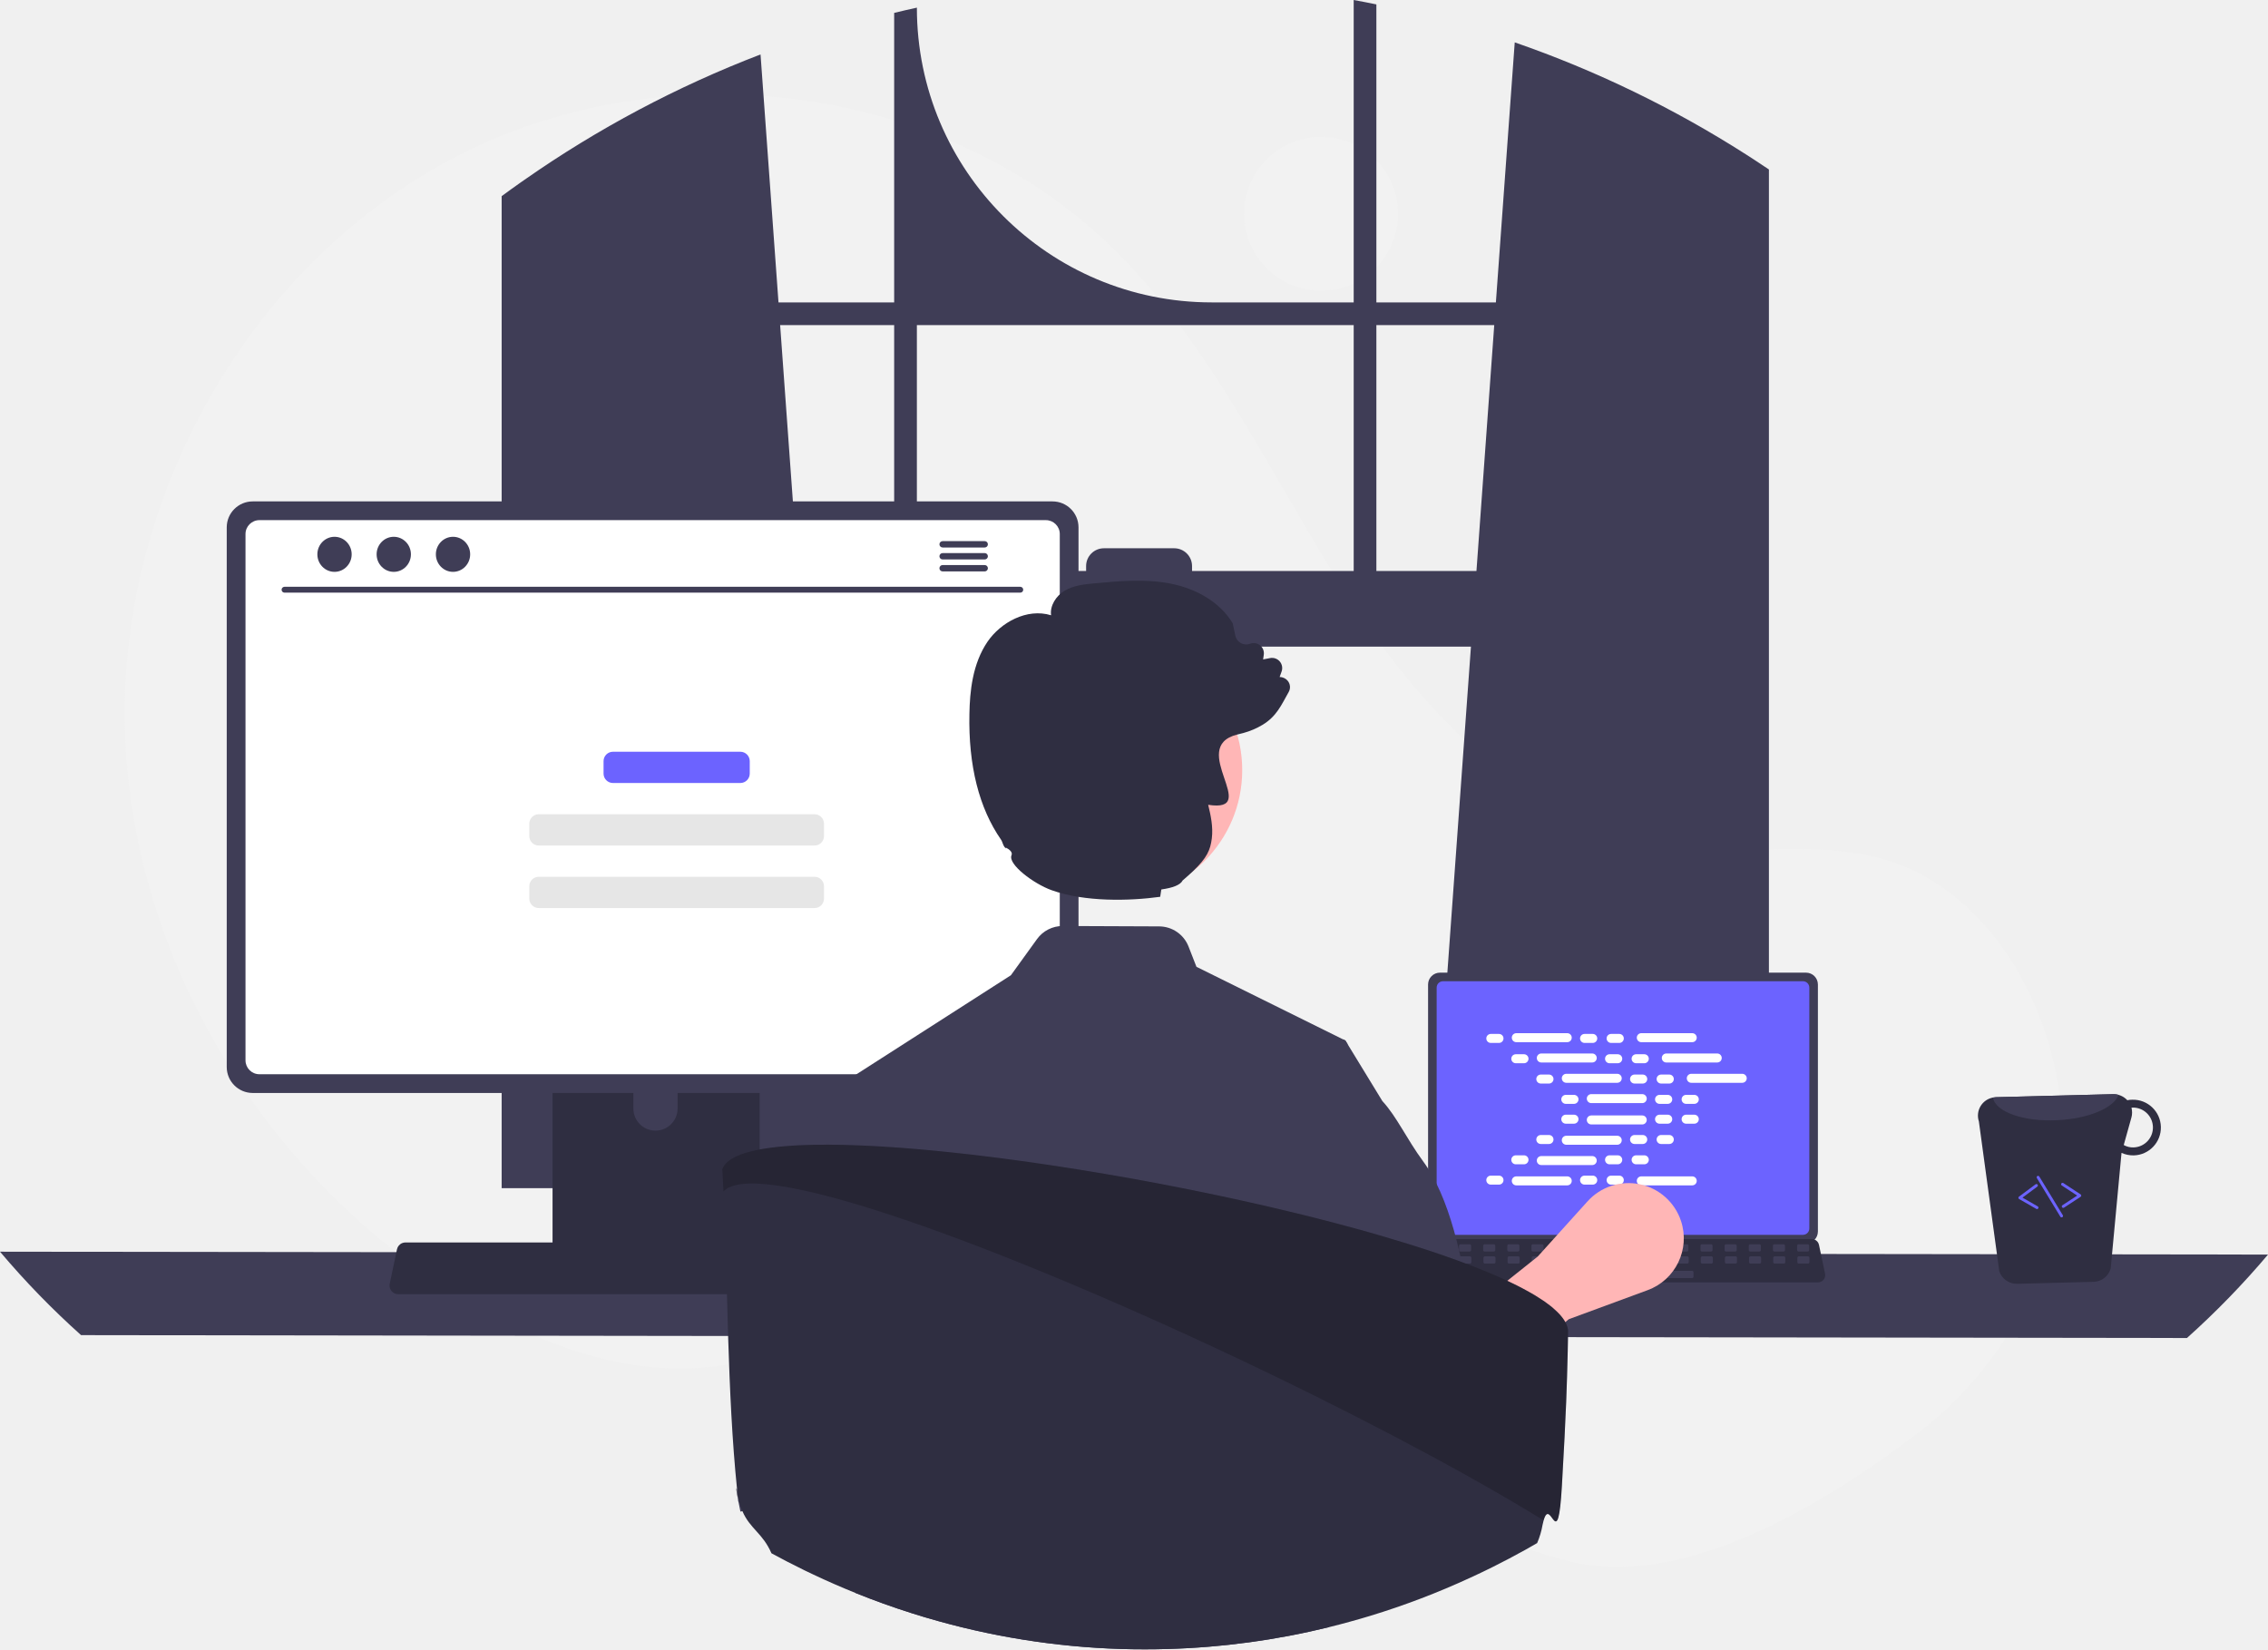
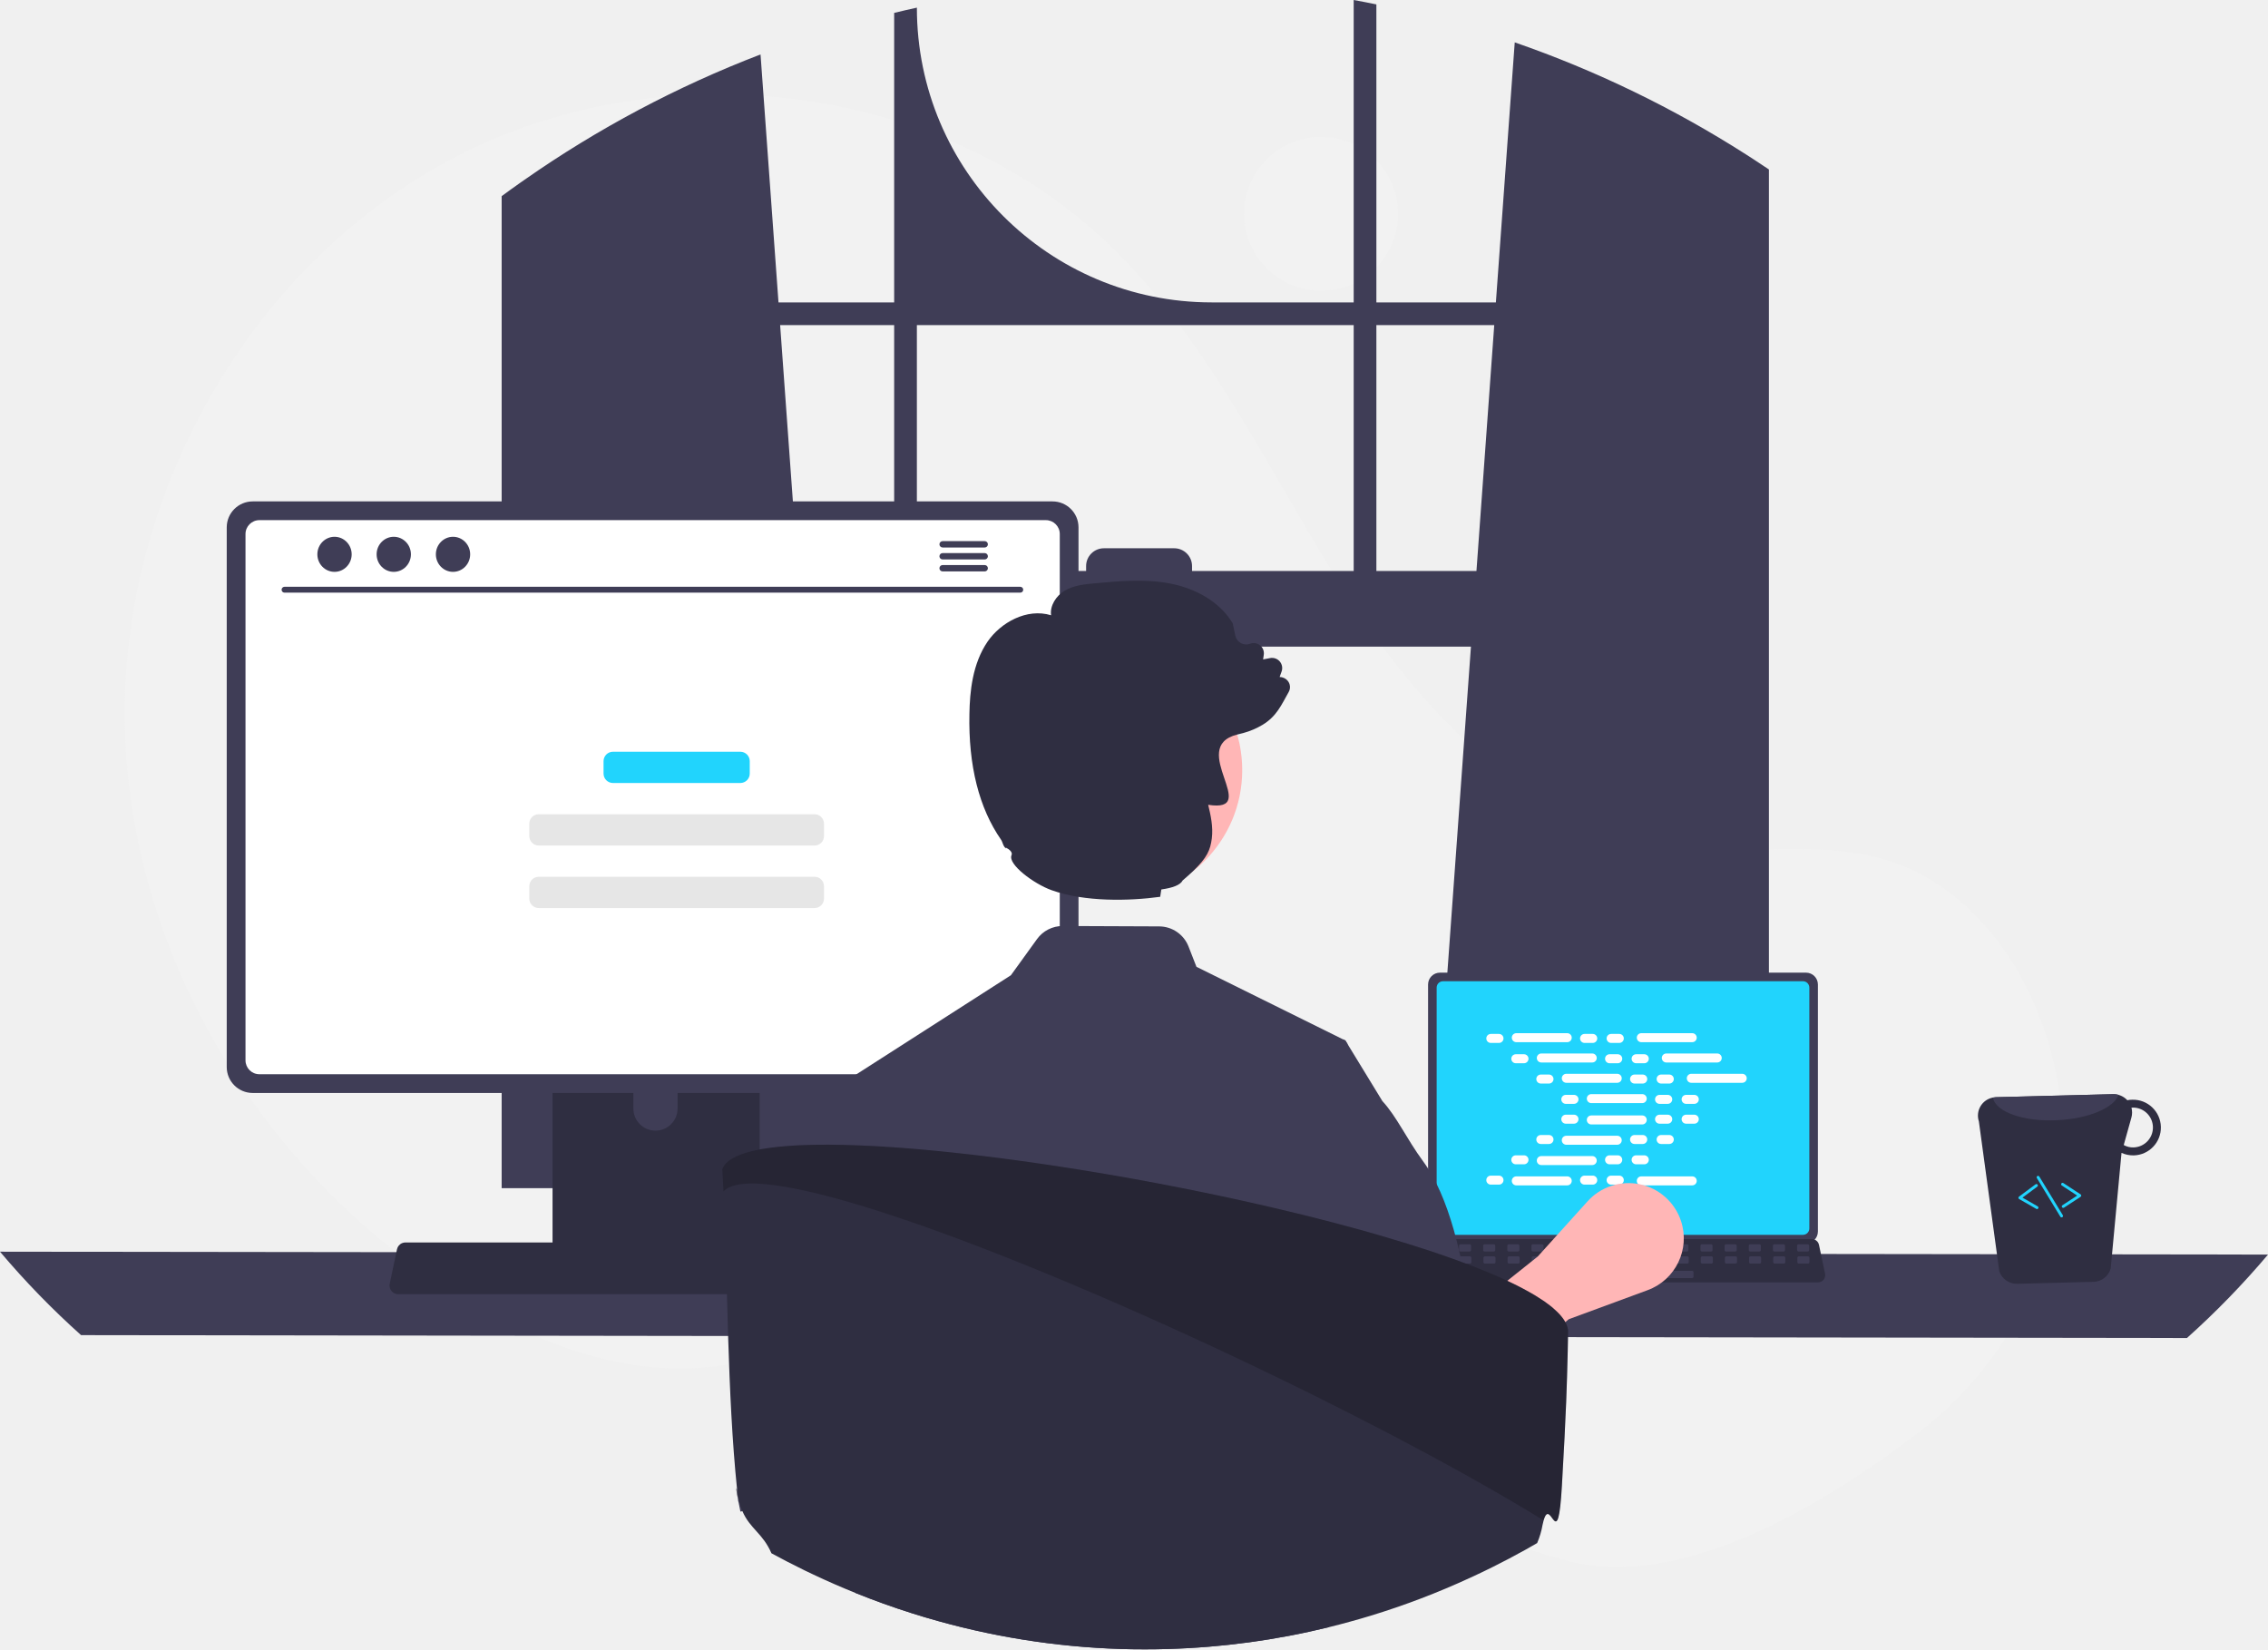
<svg xmlns="http://www.w3.org/2000/svg" data-name="Layer 1" width="786.82" height="572.258" viewBox="0 0 786.82 572.258">
  <circle cx="458.321" cy="74.182" r="26.701" fill="#f2f2f2" />
  <path d="M872.038,661.023c39.688-30.229,58.644-81.025,46.776-129.482q-.442-1.806-.934-3.604c-7.867-28.763-27.332-56.101-55.7-65.291-23.82-7.717-49.82-1.783-74.669-4.851-48.781-6.024-86.601-45.494-113.211-86.819-26.611-41.325-47.062-87.583-82.422-121.724-58.285-56.275-153.362-68.391-225.627-31.76C293.987,254.121,247.955,335.391,249.918,416.386c1.963,80.995,50.046,158.432,119.875,199.517,25.652,15.093,55.321,25.785,84.848,22.044,25.62-3.246,48.899-17.013,74.399-21.1,40.091-6.426,79.927,11.701,114.603,32.824,34.676,21.123,68.17,46.16,107.574,55.952C789.478,715.131,836.881,687.801,872.038,661.023Z" transform="translate(-206.59 -163.8711)" fill="#f2f2f2" />
  <path d="M815.016,219.191c-.87-.58-1.75-1.13-2.62-1.69a380.24,380.24,0,0,0-80.31-38.93l-6.54,90.22h-41.46v-103.39c-2.61-.54-5.24-1.05-7.87-1.53v104.92H626.946A102.27,102.27,0,0,1,524.676,166.521v-0c-2.64.57-5.26,1.18-7.88,1.83v100.44h-40.13l-6.23-86.03a380.858,380.858,0,0,0-81.94,43.53c-.44.3-.88.61-1.31.91-2.21,1.55-4.39,3.13-6.56,4.73v344.19h118.27l-2.09-28.95-11.5-158.95h231.59l-11.5,158.95-2.09,28.95h116.96v-353.45Q817.656,220.901,815.016,219.191Zm-298.22,142.78h-33.39l-6.17-85.3h39.56Zm159.42,0h-56.08v-1.69a6.18,6.18,0,0,0-6.19-6.18h-24.38a6.178,6.178,0,0,0-6.18,6.18v1.69h-58.71v-85.3h151.54Zm7.87,0v-85.3h40.89l-6.17,85.3Z" transform="translate(-206.59 -163.8711)" fill="#3f3d56" />
  <path d="M206.59,598.162a289.003,289.003,0,0,0,28.12,28.95l730.58,1a289.003,289.003,0,0,0,28.12-28.95Z" transform="translate(-206.59 -163.8711)" fill="#3f3d56" />
  <path d="M702.02,505.462v85.704a4.122,4.122,0,0,0,4.119,4.119H833.143a4.122,4.122,0,0,0,4.119-4.119v-85.704a4.124,4.124,0,0,0-4.119-4.115H706.139A4.124,4.124,0,0,0,702.02,505.462Z" transform="translate(-206.59 -163.8711)" fill="#3f3d56" />
-   <path d="M704.999,506.529V590.109a2.205,2.205,0,0,0,2.201,2.201H832.086a2.205,2.205,0,0,0,2.201-2.201V506.529a2.206,2.206,0,0,0-2.201-2.206H707.201A2.206,2.206,0,0,0,704.999,506.529Z" transform="translate(-206.59 -163.8711)" fill="#6c63ff" />
+   <path d="M704.999,506.529V590.109a2.205,2.205,0,0,0,2.201,2.201H832.086a2.205,2.205,0,0,0,2.201-2.201V506.529a2.206,2.206,0,0,0-2.201-2.206H707.201A2.206,2.206,0,0,0,704.999,506.529Z" transform="translate(-206.59 -163.8711)" fill="#21d4fd" />
  <path d="M699.364,607.881a2.47,2.47,0,0,0,1.943.93H837.299a2.502,2.502,0,0,0,2.446-3.016l-2.111-10.027a2.507,2.507,0,0,0-1.558-1.818,2.425,2.425,0,0,0-.888-.168H703.41a2.424,2.424,0,0,0-.888.168,2.507,2.507,0,0,0-1.558,1.818l-2.111,10.027A2.501,2.501,0,0,0,699.364,607.881Z" transform="translate(-206.59 -163.8711)" fill="#2f2e41" />
  <rect x="830.034" y="595.588" width="4.188" height="2.513" rx="0.488" transform="translate(1457.666 1029.819) rotate(-180)" fill="#3f3d56" />
  <rect x="821.657" y="595.588" width="4.188" height="2.513" rx="0.488" transform="translate(1440.912 1029.819) rotate(-180)" fill="#3f3d56" />
  <rect x="813.28" y="595.588" width="4.188" height="2.513" rx="0.488" transform="translate(1424.158 1029.819) rotate(-180)" fill="#3f3d56" />
  <rect x="804.903" y="595.588" width="4.188" height="2.513" rx="0.488" transform="translate(1407.404 1029.819) rotate(-180)" fill="#3f3d56" />
  <rect x="796.526" y="595.588" width="4.188" height="2.513" rx="0.488" transform="translate(1390.65 1029.819) rotate(-180)" fill="#3f3d56" />
  <rect x="788.149" y="595.588" width="4.188" height="2.513" rx="0.488" transform="translate(1373.896 1029.819) rotate(-180)" fill="#3f3d56" />
  <rect x="779.772" y="595.588" width="4.188" height="2.513" rx="0.488" transform="translate(1357.142 1029.819) rotate(-180)" fill="#3f3d56" />
  <rect x="771.395" y="595.588" width="4.188" height="2.513" rx="0.488" transform="translate(1340.388 1029.819) rotate(-180)" fill="#3f3d56" />
  <rect x="763.018" y="595.588" width="4.188" height="2.513" rx="0.488" transform="translate(1323.634 1029.819) rotate(-180)" fill="#3f3d56" />
  <rect x="754.641" y="595.588" width="4.188" height="2.513" rx="0.488" transform="translate(1306.88 1029.819) rotate(-180)" fill="#3f3d56" />
  <rect x="746.264" y="595.588" width="4.188" height="2.513" rx="0.488" transform="translate(1290.126 1029.819) rotate(-180)" fill="#3f3d56" />
  <rect x="737.887" y="595.588" width="4.188" height="2.513" rx="0.488" transform="translate(1273.372 1029.819) rotate(-180)" fill="#3f3d56" />
  <rect x="729.51" y="595.588" width="4.188" height="2.513" rx="0.488" transform="translate(1256.618 1029.819) rotate(-180)" fill="#3f3d56" />
  <rect x="721.133" y="595.588" width="4.188" height="2.513" rx="0.488" transform="translate(1239.865 1029.819) rotate(-180)" fill="#3f3d56" />
  <rect x="712.756" y="595.588" width="4.188" height="2.513" rx="0.488" transform="translate(1223.111 1029.819) rotate(-180)" fill="#3f3d56" />
  <rect x="704.379" y="595.588" width="4.188" height="2.513" rx="0.488" transform="translate(1206.357 1029.819) rotate(-180)" fill="#3f3d56" />
  <rect x="830.133" y="599.777" width="4.188" height="2.513" rx="0.488" transform="translate(1457.864 1038.196) rotate(-180)" fill="#3f3d56" />
  <rect x="821.756" y="599.777" width="4.188" height="2.513" rx="0.488" transform="translate(1441.11 1038.196) rotate(-180)" fill="#3f3d56" />
  <rect x="813.379" y="599.777" width="4.188" height="2.513" rx="0.488" transform="translate(1424.356 1038.196) rotate(-180)" fill="#3f3d56" />
  <rect x="805.002" y="599.777" width="4.188" height="2.513" rx="0.488" transform="translate(1407.602 1038.196) rotate(-180)" fill="#3f3d56" />
  <rect x="796.625" y="599.777" width="4.188" height="2.513" rx="0.488" transform="translate(1390.848 1038.196) rotate(-180)" fill="#3f3d56" />
  <rect x="788.248" y="599.777" width="4.188" height="2.513" rx="0.488" transform="translate(1374.094 1038.196) rotate(-180)" fill="#3f3d56" />
  <rect x="779.871" y="599.777" width="4.188" height="2.513" rx="0.488" transform="translate(1357.34 1038.196) rotate(-180)" fill="#3f3d56" />
  <rect x="771.494" y="599.777" width="4.188" height="2.513" rx="0.488" transform="translate(1340.586 1038.196) rotate(-180)" fill="#3f3d56" />
  <rect x="763.117" y="599.777" width="4.188" height="2.513" rx="0.488" transform="translate(1323.832 1038.196) rotate(-180)" fill="#3f3d56" />
  <rect x="754.74" y="599.777" width="4.188" height="2.513" rx="0.488" transform="translate(1307.078 1038.196) rotate(-180)" fill="#3f3d56" />
  <rect x="746.363" y="599.777" width="4.188" height="2.513" rx="0.488" transform="translate(1290.324 1038.196) rotate(-180)" fill="#3f3d56" />
  <rect x="737.986" y="599.777" width="4.188" height="2.513" rx="0.488" transform="translate(1273.57 1038.196) rotate(-180)" fill="#3f3d56" />
  <rect x="729.609" y="599.777" width="4.188" height="2.513" rx="0.488" transform="translate(1256.816 1038.196) rotate(-180)" fill="#3f3d56" />
  <rect x="721.232" y="599.777" width="4.188" height="2.513" rx="0.488" transform="translate(1240.062 1038.196) rotate(-180)" fill="#3f3d56" />
  <rect x="712.855" y="599.777" width="4.188" height="2.513" rx="0.488" transform="translate(1223.309 1038.196) rotate(-180)" fill="#3f3d56" />
  <rect x="704.478" y="599.777" width="4.188" height="2.513" rx="0.488" transform="translate(1206.555 1038.196) rotate(-180)" fill="#3f3d56" />
  <rect x="760.604" y="604.803" width="33.508" height="2.513" rx="0.488" transform="translate(1348.126 1048.248) rotate(-180)" fill="#3f3d56" />
  <rect x="515.631" y="358.737" width="5.966" height="3.122" rx="1.561" fill="#fff" />
  <rect x="548.154" y="358.737" width="5.966" height="3.122" rx="1.561" fill="#fff" />
  <rect x="557.369" y="358.737" width="5.966" height="3.122" rx="1.561" fill="#fff" />
  <rect x="524.477" y="358.477" width="20.796" height="3.122" rx="1.561" fill="#fff" />
  <rect x="567.841" y="358.477" width="20.796" height="3.122" rx="1.561" fill="#fff" />
  <rect x="524.304" y="365.784" width="5.966" height="3.122" rx="1.561" fill="#fff" />
  <rect x="556.827" y="365.784" width="5.966" height="3.122" rx="1.561" fill="#fff" />
  <rect x="566.042" y="365.784" width="5.966" height="3.122" rx="1.561" fill="#fff" />
  <rect x="533.15" y="365.523" width="20.796" height="3.122" rx="1.561" fill="#fff" />
  <rect x="576.514" y="365.523" width="20.796" height="3.122" rx="1.561" fill="#fff" />
  <rect x="532.977" y="372.83" width="5.966" height="3.122" rx="1.561" fill="#fff" />
  <rect x="565.5" y="372.83" width="5.966" height="3.122" rx="1.561" fill="#fff" />
  <rect x="574.715" y="372.83" width="5.966" height="3.122" rx="1.561" fill="#fff" />
  <rect x="541.823" y="372.57" width="20.796" height="3.122" rx="1.561" fill="#fff" />
  <rect x="585.187" y="372.57" width="20.796" height="3.122" rx="1.561" fill="#fff" />
  <rect x="541.649" y="379.877" width="5.966" height="3.122" rx="1.561" fill="#fff" />
  <rect x="574.172" y="379.877" width="5.966" height="3.122" rx="1.561" fill="#fff" />
  <rect x="583.387" y="379.877" width="5.966" height="3.122" rx="1.561" fill="#fff" />
  <rect x="550.496" y="379.617" width="20.796" height="3.122" rx="1.561" fill="#fff" />
  <rect x="548.154" y="407.898" width="5.966" height="3.122" rx="1.561" fill="#fff" />
  <rect x="557.369" y="407.898" width="5.966" height="3.122" rx="1.561" fill="#fff" />
  <rect x="567.841" y="408.158" width="20.796" height="3.122" rx="1.561" fill="#fff" />
  <rect x="515.631" y="407.898" width="5.966" height="3.122" rx="1.561" fill="#fff" />
  <rect x="524.477" y="408.158" width="20.796" height="3.122" rx="1.561" fill="#fff" />
  <rect x="524.304" y="400.851" width="5.966" height="3.122" rx="1.561" fill="#fff" />
  <rect x="556.827" y="400.851" width="5.966" height="3.122" rx="1.561" fill="#fff" />
  <rect x="566.042" y="400.851" width="5.966" height="3.122" rx="1.561" fill="#fff" />
  <rect x="533.15" y="401.111" width="20.796" height="3.122" rx="1.561" fill="#fff" />
  <rect x="532.977" y="393.804" width="5.966" height="3.122" rx="1.561" fill="#fff" />
  <rect x="565.5" y="393.804" width="5.966" height="3.122" rx="1.561" fill="#fff" />
  <rect x="574.715" y="393.804" width="5.966" height="3.122" rx="1.561" fill="#fff" />
  <rect x="541.823" y="394.064" width="20.796" height="3.122" rx="1.561" fill="#fff" />
  <rect x="541.649" y="386.758" width="5.966" height="3.122" rx="1.561" fill="#fff" />
  <rect x="574.172" y="386.758" width="5.966" height="3.122" rx="1.561" fill="#fff" />
  <rect x="583.387" y="386.758" width="5.966" height="3.122" rx="1.561" fill="#fff" />
  <rect x="550.496" y="387.018" width="20.796" height="3.122" rx="1.561" fill="#fff" />
  <path d="M711.507,654.353l-13.35-21.102,41.902-33.403,17.295-19.161a19.161,19.161,0,0,1,32.418,6.828h0a19.161,19.161,0,0,1-11.57,23.991l-27.349,10.075Z" transform="translate(-206.59 -163.8711)" fill="#ffb6b6" />
  <path d="M398.28,501.352v102.56h71.85v-102.56a3.448,3.448,0,0,0-2.43-3.3,3.175,3.175,0,0,0-1.03-.16H401.75A3.463,3.463,0,0,0,398.28,501.352Zm28.04,35.24a7.67,7.67,0,0,1,15.34,0v11.9a7.67,7.67,0,0,1-15.34,0Z" transform="translate(-206.59 -163.8711)" fill="#2f2e41" />
  <path d="M398.06,600.632v9.89a1.946,1.946,0,0,0,1.93,1.94h68.43a1.94,1.94,0,0,0,1.93-1.94v-9.89Z" transform="translate(-206.59 -163.8711)" fill="#3f3d56" />
  <path d="M285.25,346.832V534.092a9.007,9.007,0,0,0,9,9h277.5a9.007,9.007,0,0,0,9-9V346.832a9.011,9.011,0,0,0-9-8.99H294.25A9.012,9.012,0,0,0,285.25,346.832Z" transform="translate(-206.59 -163.8711)" fill="#3f3d56" />
  <path d="M291.76,349.162v182.62a4.818,4.818,0,0,0,4.81,4.81H569.44a4.818,4.818,0,0,0,4.81-4.81v-182.62a4.82,4.82,0,0,0-4.81-4.82H296.57A4.821,4.821,0,0,0,291.76,349.162Z" transform="translate(-206.59 -163.8711)" fill="#fff" />
  <path d="M342.4,611.792a2.948,2.948,0,0,0,2.32,1.11h162.34a2.987,2.987,0,0,0,2.92-3.6l-2.52-11.97a2.993,2.993,0,0,0-1.86-2.17,2.895,2.895,0,0,0-1.06-.2H347.23a2.894,2.894,0,0,0-1.06.2,2.992,2.992,0,0,0-1.86,2.17l-2.52,11.97A2.985,2.985,0,0,0,342.4,611.792Z" transform="translate(-206.59 -163.8711)" fill="#2f2e41" />
  <path d="M560.585,369.499H305.261a1.016,1.016,0,0,1,0-2.031H560.585a1.016,1.016,0,0,1,0,2.031Z" transform="translate(-206.59 -163.8711)" fill="#3f3d56" />
  <ellipse cx="116.051" cy="192.33" rx="5.95" ry="6.083" fill="#3f3d56" />
  <ellipse cx="136.607" cy="192.33" rx="5.95" ry="6.083" fill="#3f3d56" />
  <ellipse cx="157.163" cy="192.33" rx="5.95" ry="6.083" fill="#3f3d56" />
  <path d="M548.206,351.622h-14.6a1.105,1.105,0,0,0,0,2.21h14.6a1.105,1.105,0,0,0,0-2.21Z" transform="translate(-206.59 -163.8711)" fill="#3f3d56" />
  <path d="M548.206,355.772h-14.6a1.105,1.105,0,0,0,0,2.21h14.6a1.105,1.105,0,0,0,0-2.21Z" transform="translate(-206.59 -163.8711)" fill="#3f3d56" />
  <path d="M548.206,359.922h-14.6a1.105,1.105,0,0,0,0,2.21h14.6a1.105,1.105,0,0,0,0-2.21Z" transform="translate(-206.59 -163.8711)" fill="#3f3d56" />
  <path d="M900.186,604.972a6.416,6.416,0,0,0,6.183,4.331l26.492-.682a6.329,6.329,0,0,0,5.981-4.657l3.749-40.087a9.794,9.794,0,0,0,4.238.871,9.661,9.661,0,1,0-.485-19.317,8.184,8.184,0,0,0-1.736.181,6.548,6.548,0,0,0-4.874-2.103l-40.751,1.052a5.853,5.853,0,0,0-1.005.125,6.365,6.365,0,0,0-4.873,8.265Zm43.173-43.817,2.668-9.553a6.506,6.506,0,0,0,.02-3.375c.129-0.0.244-.062.373-.062a6.91,6.91,0,0,1,.324,13.817A6.505,6.505,0,0,1,943.359,561.156Z" transform="translate(-206.59 -163.8711)" fill="#2f2e41" />
  <path d="M897.978,544.686c.868,4.964,10.629,8.454,22.366,7.847,10.793-.497,19.617-4.287,21.234-8.778a6.025,6.025,0,0,0-1.844-.246l-40.751,1.052A5.853,5.853,0,0,0,897.978,544.686Z" transform="translate(-206.59 -163.8711)" fill="#3f3d56" />
-   <path d="M922.494,582.944a.497.497,0,0,0,.151-.066l5.753-3.766a.499.499,0,0,0,0-.836l-5.98-3.917a.5.5,0,1,0-.548.836l5.341,3.498-5.114,3.348a.5.5,0,0,0,.396.903Z" transform="translate(-206.59 -163.8711)" fill="#6c63ff" />
-   <path d="M913.408,583.363a.5.5,0,0,0,.126-.918l-5.303-3.04,5.126-3.807a.5.5,0,1,0-.596-.802l-5.739,4.263a.5.5,0,0,0,.049.835l5.965,3.42A.5.5,0,0,0,913.408,583.363Z" transform="translate(-206.59 -163.8711)" fill="#6c63ff" />
-   <path d="M921.922,586.244a.482.482,0,0,0,.137-.058.5.5,0,0,0,.168-.687l-8.155-13.408a.5.5,0,0,0-.854.521l8.155,13.408A.5.5,0,0,0,921.922,586.244Z" transform="translate(-206.59 -163.8711)" fill="#6c63ff" />
-   <rect x="209.385" y="260.827" width="50.719" height="10.846" rx="3.264" fill="#6c63ff" />
+   <path d="M922.494,582.944a.497.497,0,0,0,.151-.066l5.753-3.766a.499.499,0,0,0,0-.836l-5.98-3.917a.5.5,0,1,0-.548.836l5.341,3.498-5.114,3.348a.5.5,0,0,0,.396.903Z" transform="translate(-206.59 -163.8711)" fill="#21d4fd" />
+   <path d="M913.408,583.363a.5.5,0,0,0,.126-.918l-5.303-3.04,5.126-3.807a.5.5,0,1,0-.596-.802l-5.739,4.263a.5.5,0,0,0,.049.835l5.965,3.42A.5.5,0,0,0,913.408,583.363Z" transform="translate(-206.59 -163.8711)" fill="#21d4fd" />
+   <path d="M921.922,586.244a.482.482,0,0,0,.137-.058.5.5,0,0,0,.168-.687l-8.155-13.408a.5.5,0,0,0-.854.521l8.155,13.408A.5.5,0,0,0,921.922,586.244Z" transform="translate(-206.59 -163.8711)" fill="#21d4fd" />
+   <rect x="209.385" y="260.827" width="50.719" height="10.846" rx="3.264" fill="#21d4fd" />
  <rect x="183.626" y="282.519" width="102.236" height="10.846" rx="3.264" fill="#e6e6e6" />
  <rect x="183.626" y="304.21" width="102.236" height="10.846" rx="3.264" fill="#e6e6e6" />
  <path d="M497.301,540.717l.217.684.011.023,6.525,19.838,7.506,22.861,14.123,42.961.137,6.673v.023l1.049,53.684-2.909,7.278,3.274,11.932s-1.506-18.037-9.582-7.679c-4.574,5.886-9.925,11.91-14.317,17.556q9.6,3.884,19.507,7.027c1.426.456,2.863.89,4.301,1.323q.462.137.924.274a266.863,266.863,0,0,0,67.351,10.826c1.186.034,2.35.057,3.479.08.399.011.787.023,1.175.023,1.278.011,2.544.023,3.822.023q3.867,0,7.7-.114a266.853,266.853,0,0,0,56.091-7.586c-.125-7.586-.468-16.45-.958-25.918-.228-4.643-5.35-9.674-5.658-14.533-.217-3.65,4.381-7.084,4.141-10.792-1.551-22.827-3.491-14.064-4.928-30.229q-.222-2.379-.411-4.552c-.924-10.381-1.563-16.872-1.563-16.872l6.137-38.683,9.639-60.734-.742-1.221-.833-.411-50.844-25.165-2.761-7.073a10.979,10.979,0,0,0-10.141-6.947l-33.493-.137a10.931,10.931,0,0,0-8.909,4.529l-9.069,12.56Z" transform="translate(-206.59 -163.8711)" fill="#3f3d56" />
  <path d="M533.407,617.525,525.82,633.758l-5.179,11.088-8.909,46.646-4.46,4.734L503.45,679.467l-39.998,8.881c-1.312-7.29-.351.247-1.161-7.75.228-.228.468-.456.707-.685.639-.593,1.175-1.152,1.164-1.688-.456-27.584.913-74.526,12.343-102.966a60.053,60.053,0,0,1,7.027-13.107c.228-.308.445-.616.662-.924,5.27-7.381,8.601-14.647,13.324-19.815v-.011a.53.53,0,0,0,.08-.08.157.157,0,0,0,.046-.034l32.443-17.203,1.392,39.105.992,28.109Z" transform="translate(-206.59 -163.8711)" fill="#3f3d56" />
  <path d="M650.391,622.135l9.476,20.275,3.307,7.061,8.907,46.642,4.446,4.723,3.83-16.755,1.8-.369,32.459-6.722,9.461,30.046a17.984,17.984,0,0,0-3.261-22.506c-.646-.585-1.184-1.154-1.169-1.692.538-32.443-1.446-91.684-19.367-116.066-5.692-7.738-9.107-15.445-14.076-20.829-.015-.015-.015-.031-.031-.031L674.081,526.114l-.738-1.215-.831-.415Z" transform="translate(-206.59 -163.8711)" fill="#3f3d56" />
  <circle id="a657ec4b-47ce-4d2a-9c58-81a811696ca9" data-name="Ellipse 5" cx="386.397" cy="267.201" r="44.558" fill="#ffb6b6" />
  <path d="M653.212,399.948a3.759,3.759,0,0,0-2.69-1.19l.67-1.86a3.528,3.528,0,0,0-3.96-4.7l-2.44.47.23-1.63a3.534,3.534,0,0,0-4.73-3.82,3.766,3.766,0,0,1-3.24-.23,3.846,3.846,0,0,1-1.92-2.61l-.85-4.1-.09-.22c-4.14-6.9-12.1-11.92-21.84-13.76-8.67-1.65-17.56-.81-26.13-.02-3.4.32-7.24.68-10.44,2.64-2.72,1.68-5.02,5.04-4.55,8.43-8.45-2.59-17.51,2.58-22,9.1-5.32,7.76-6.19,17.48-6.33,25.08-.38,17.98,3.33,32.69,11,43.73.56.8.7,2.47,1.81,3.03l-.23-.37c1.24.62,2.5,1.62,2.03,2.69-1.35,3.08,7.62,9.89,13.94,12.14,11.53,4.11,26.86,3.76,37.64,2.28l.38-2.55c3.89-.53,6.63-1.54,7.4-3.12,1.36-1.16,2.52-2.2,3.53-3.16l.01-.01c.02-.02.06-.05.08-.07,4.87-4.67,6-7.33,6.51-11.38.49-3.97-.38-8-1.27-11.63,18.74,2.9-7.38-19.96,10.08-24.38a5.434,5.434,0,0,1,.61-.15c.51-.12,1.02-.24,1.51-.38a26.448,26.448,0,0,0,6.72-2.87c4.88-2.97,6.49-6.91,9.01-11.35A3.427,3.427,0,0,0,653.212,399.948Z" transform="translate(-206.59 -163.8711)" fill="#2f2e41" />
  <path d="M750.582,625.308c-.01,1.75-.03,4.2-.11,7.23q-.015.63-.03,1.29c-.13,5.57-.26,10.24-.47,15.43-.01.36-.02.71-.04,1.07-.28,7.24-.72,15.67-1.48,29.02-1.41,24.66-3.87,3.39-6.34,12.04-.12.43-.25.94-.37,1.54a27.916,27.916,0,0,1-1.88,6.33c-1.31.78-2.66,1.53-3.99,2.28-3.79,2.11-7.64,4.14-11.52,6.07-2.18,1.08-4.37,2.14-6.57,3.16-.35.16-.69.32-1.03.47a270.887,270.887,0,0,1-34.75,13.26c-2.32.7-4.63,1.38-6.97,2.01-2.44.68-4.88,1.32-7.35,1.92a266.893,266.893,0,0,1-56.09,7.59c-2.55.08-5.12.11-7.7.11-1.28,0-2.54-.01-3.82-.02-.39,0-.78-.01-1.17-.02-1.13-.03-2.3-.05-3.48-.08a266.663,266.663,0,0,1-67.35-10.83l-.93-.27c-1.44-.44-2.87-.87-4.3-1.33q-9.9-3.135-19.51-7.02-7.335-2.955-14.5-6.34a.339.339,0,0,1-.12-.06c-1-.46-2.01-.94-3.01-1.43-.13-.07-.27-.14-.41-.21q-5.595-2.73-11.07-5.72c-3.07-7.05-7.39-8.4-10.07-14.6a25.874,25.874,0,0,1-1.68-5.74c0-.02-.01-.04-.01-.07.28,3.72-1.19-6.6-.01-.04-.01-.12-.02-.25-.03-.4-.03-.36-.07-.8-.13-1.35-3.43-33.49-3.21-71.79-4.7-103.35q-.15-3.06-.31-5.86c-.03-.62-.07-1.23-.11-1.83.07-.18.15-.37.24-.55a1.002,1.002,0,0,1,.07-.15,1.623,1.623,0,0,1,.1-.18c.02-.03.05-.07.07-.1a.917.917,0,0,1,.05-.1c.09-.14.19-.29.3-.43.05-.06.09-.11.14-.16a.808.808,0,0,1,.12-.14.637.637,0,0,1,.11-.13c.04-.04.08-.09.13-.14a.302.302,0,0,1,.08-.08,2.033,2.033,0,0,1,.26-.25,9.624,9.624,0,0,1,1.14-.9c.14-.09.29-.18.43-.28a19.135,19.135,0,0,1,3.17-1.52c.38-.14.76-.27,1.17-.41.15-.04.29-.09.44-.14.22-.07.44-.14.67-.19,1.14-.34,2.37-.63,3.7-.9.16-.03.33-.06.5-.1.24-.05.49-.09.74-.13.34-.06.69-.12,1.04-.18,2.97-.47,6.34-.82,10.06-1.05q.525-.03,1.05-.06c.41-.02.82-.04,1.24-.06.35-.02.71-.03,1.07-.04.35-.02.71-.03,1.08-.04,1.01-.03,2.05-.06,3.11-.08,3.02-.06,6.2-.04,9.54.03,1.55.04,3.13.08,4.75.15.11,0,.21.01.31.01,1.41.05,2.83.11,4.29.19,1.02.05,2.05.1,3.08.16.97.06,1.95.12,2.94.19.77.04,1.54.1,2.32.15.66.05,1.32.1,1.98.14l.9.06c.49.04.98.07,1.48.12,1.1.09,2.2.18,3.32.27,1.11.1,2.24.2,3.37.3s2.27.21,3.41.32c.12.01.23.02.34.03,1.04.11,2.08.21,3.13.32.24.02.49.04.73.07,1.001.101,2.022.218,3.032.326.31.033.618.066.929.1.791.086,1.572.161,2.368.254,1.05.12,2.12.23,3.16.37.81.09,1.62.18,2.43.28,1.27.15,2.56.31,3.85.48.49.06.98.12,1.47.19,3.68.46,7.4.97,11.18,1.5,5.73.81,11.55,1.69,17.41,2.64q8.805,1.425,17.71,3.01c1.5.27,3,.54,4.51.82q1.02.195,2.04.39c1.16.21,2.32.43,3.48.65,1.16.22,2.32.44,3.48.67,1.38.27,2.77.54,4.15.81,9.09,1.8,18.13,3.72,26.95,5.73,1.45.33,2.9.67,4.34,1q4.32,1.005,8.56,2.04c.78.18,1.55.37,2.32.56,1.92.48,3.84.96,5.73,1.45l.33.09c1.39.34,2.75.69,4.11,1.05q4.815,1.26,9.47,2.55,3.09.855,6.11,1.73c3.01.87,5.96,1.75,8.83,2.64.71.22,1.42.44,2.12.65,2.1.65,4.17,1.31,6.18,1.97,1.6.52,3.16,1.05,4.7,1.58q2.31.795,4.53,1.59c.95.34,1.89.7,2.83,1.04,1.35.5,2.68,1,3.98,1.5.4.15.79.31,1.18.46.25.11.49.2.73.3.47.19.95.37,1.41.56.47.18.93.37,1.39.57.45.18.91.37,1.35.56.45.18.89.37,1.33.57.37.15.73.31,1.08.47.71.31,1.42.62,2.11.94.34.16.68.31,1.02.47l.78.36c.11.06.22.11.33.16.25.12.51.25.76.37.58.27,1.15.56,1.71.83.75.38,1.48.76,2.18,1.13.71.38,1.4.76,2.06,1.13.11.06.21.12.32.18.15.08.3.17.45.25.51.29,1,.59,1.49.88.96.59,1.87,1.17,2.72,1.75.19.13.37.26.56.38.63.45,1.23.89,1.79,1.34,0,.01,0,.01.01.01.19.14.37.29.55.43.15.14.31.26.46.4.52.45,1,.88,1.44,1.32a5.667,5.667,0,0,1,.42.43,1.208,1.208,0,0,1,.16.16c.2.2.38.4.55.6a.553.553,0,0,1,.07.09c.24.28.46.56.67.84.1.14.21.28.3.42.12.17.24.35.34.52.09.14.17.29.25.43a7.257,7.257,0,0,1,.54,1.13,5.241,5.241,0,0,1,.27.82A5.844,5.844,0,0,1,750.582,625.308Z" transform="translate(-206.59 -163.8711)" fill="#2f2e41" />
  <path d="M750.582,625.308c-.01,1.75-.03,4.2-.11,7.23-.01.42-.03.85-.04,1.29-.1,4.25-.25,9.5-.46,15.43-.01.36-.02.71-.04,1.07-.28,7.24-.72,15.67-1.48,29.02-1.41,24.66-3.87,3.39-6.34,12.04-6.86-4.22-14.38-8.64-22.42-13.18q-2.175-1.23-4.39-2.47c-16.08-8.97-34.04-18.37-52.79-27.68-.74-.37-1.49-.74-2.23-1.1-42.95-21.23-89.83-41.88-127.81-55.66-7.33-2.66-14.33-5.06-20.91-7.17-13.86-4.43-25.84-7.53-35.06-8.87-9.6-1.4-16.23-.9-18.91,1.99q-.15-3.06-.31-5.86-.06-.93-.12-1.83c.062-.165.142-.322.22-.48.011-.023.019-.047.03-.07a1.002,1.002,0,0,1,.07-.15,1.623,1.623,0,0,1,.1-.18,1.06,1.06,0,0,1,.12-.2c.09-.14.19-.29.3-.43a3.483,3.483,0,0,1,.26-.3.637.637,0,0,1,.11-.13c.04-.04.08-.09.13-.14a.302.302,0,0,1,.08-.08,2.033,2.033,0,0,1,.26-.25,9.624,9.624,0,0,1,1.14-.9c.14-.09.29-.18.43-.28a19.135,19.135,0,0,1,3.17-1.52c.38-.14.76-.27,1.17-.41.15-.04.29-.09.44-.14.22-.07.44-.14.67-.19,1.14-.34,2.37-.63,3.7-.9.4-.08.82-.16,1.24-.23.34-.06.69-.12,1.04-.18,2.97-.47,6.34-.82,10.06-1.05q.525-.03,1.05-.06c.41-.02.82-.04,1.24-.06.35-.02.71-.03,1.07-.04.35-.02.71-.03,1.08-.04,1.01-.03,2.05-.06,3.11-.08,3.02-.05,6.2-.03,9.54.04,1.55.03,3.13.08,4.75.15.1,0,.21.01.31.01,1.41.04,2.84.11,4.29.18,1.02.05,2.05.1,3.08.16.97.06,1.95.12,2.94.19.77.04,1.54.1,2.32.15.66.05,1.32.1,1.98.14.79.06,1.58.12,2.38.18,1.1.09,2.2.18,3.32.27,1.11.1,2.24.2,3.37.3s2.27.21,3.41.32c.12.01.23.02.34.03,1.04.11,2.08.21,3.13.32q8.73.885,17.97,2.07,5.52.705,11.18,1.51c5.73.81,11.55,1.69,17.41,2.63q8.805,1.425,17.71,3.01c1.5.27,3,.54,4.51.82q2.76.51,5.52,1.04c1.16.22,2.32.44,3.48.67,1.38.27,2.77.54,4.15.81,9.09,1.8,18.13,3.72,26.95,5.73,1.45.33,2.9.67,4.34,1q4.32,1.005,8.56,2.04c.78.19,1.55.38,2.32.57q2.895.72,5.73,1.44v.01c.11.02.22.05.33.08,1.38.35,2.75.7,4.11,1.06q4.815,1.26,9.47,2.54c2.06.58,4.1,1.15,6.11,1.73,3.01.88,5.96,1.76,8.83,2.64.71.22,1.42.44,2.12.65q3.15.99,6.18,1.97c1.6.52,3.16,1.05,4.7,1.58q2.31.795,4.53,1.59c.96.34,1.9.69,2.83,1.03,1.36.5,2.68,1,3.98,1.51.4.15.79.31,1.18.46.73.28,1.44.57,2.14.86.47.18.93.37,1.39.57.45.18.91.37,1.35.56.45.18.89.37,1.33.57.37.15.73.31,1.08.47.71.31,1.42.62,2.11.94.34.16.68.31,1.02.47l.78.36c.11.06.22.11.33.16.85.4,1.67.8,2.47,1.2.75.38,1.48.76,2.18,1.13.83.44,1.62.87,2.38,1.31.15.08.3.17.45.25.51.29,1,.59,1.49.88.96.59,1.87,1.17,2.72,1.75.84.58,1.62,1.15,2.35,1.72,0,.01,0,.01.01.01.35.28.69.56,1.01.83.52.45,1,.88,1.44,1.32a5.667,5.667,0,0,1,.42.43,1.208,1.208,0,0,1,.16.16c.21.23.42.46.62.69.24.28.46.56.67.84.1.14.21.28.3.42.12.17.24.35.34.52.09.14.17.29.25.43a7.257,7.257,0,0,1,.54,1.13,6.053,6.053,0,0,1,.27.82A5.844,5.844,0,0,1,750.582,625.308Z" transform="translate(-206.59 -163.8711)" opacity="0.2" />
</svg>
